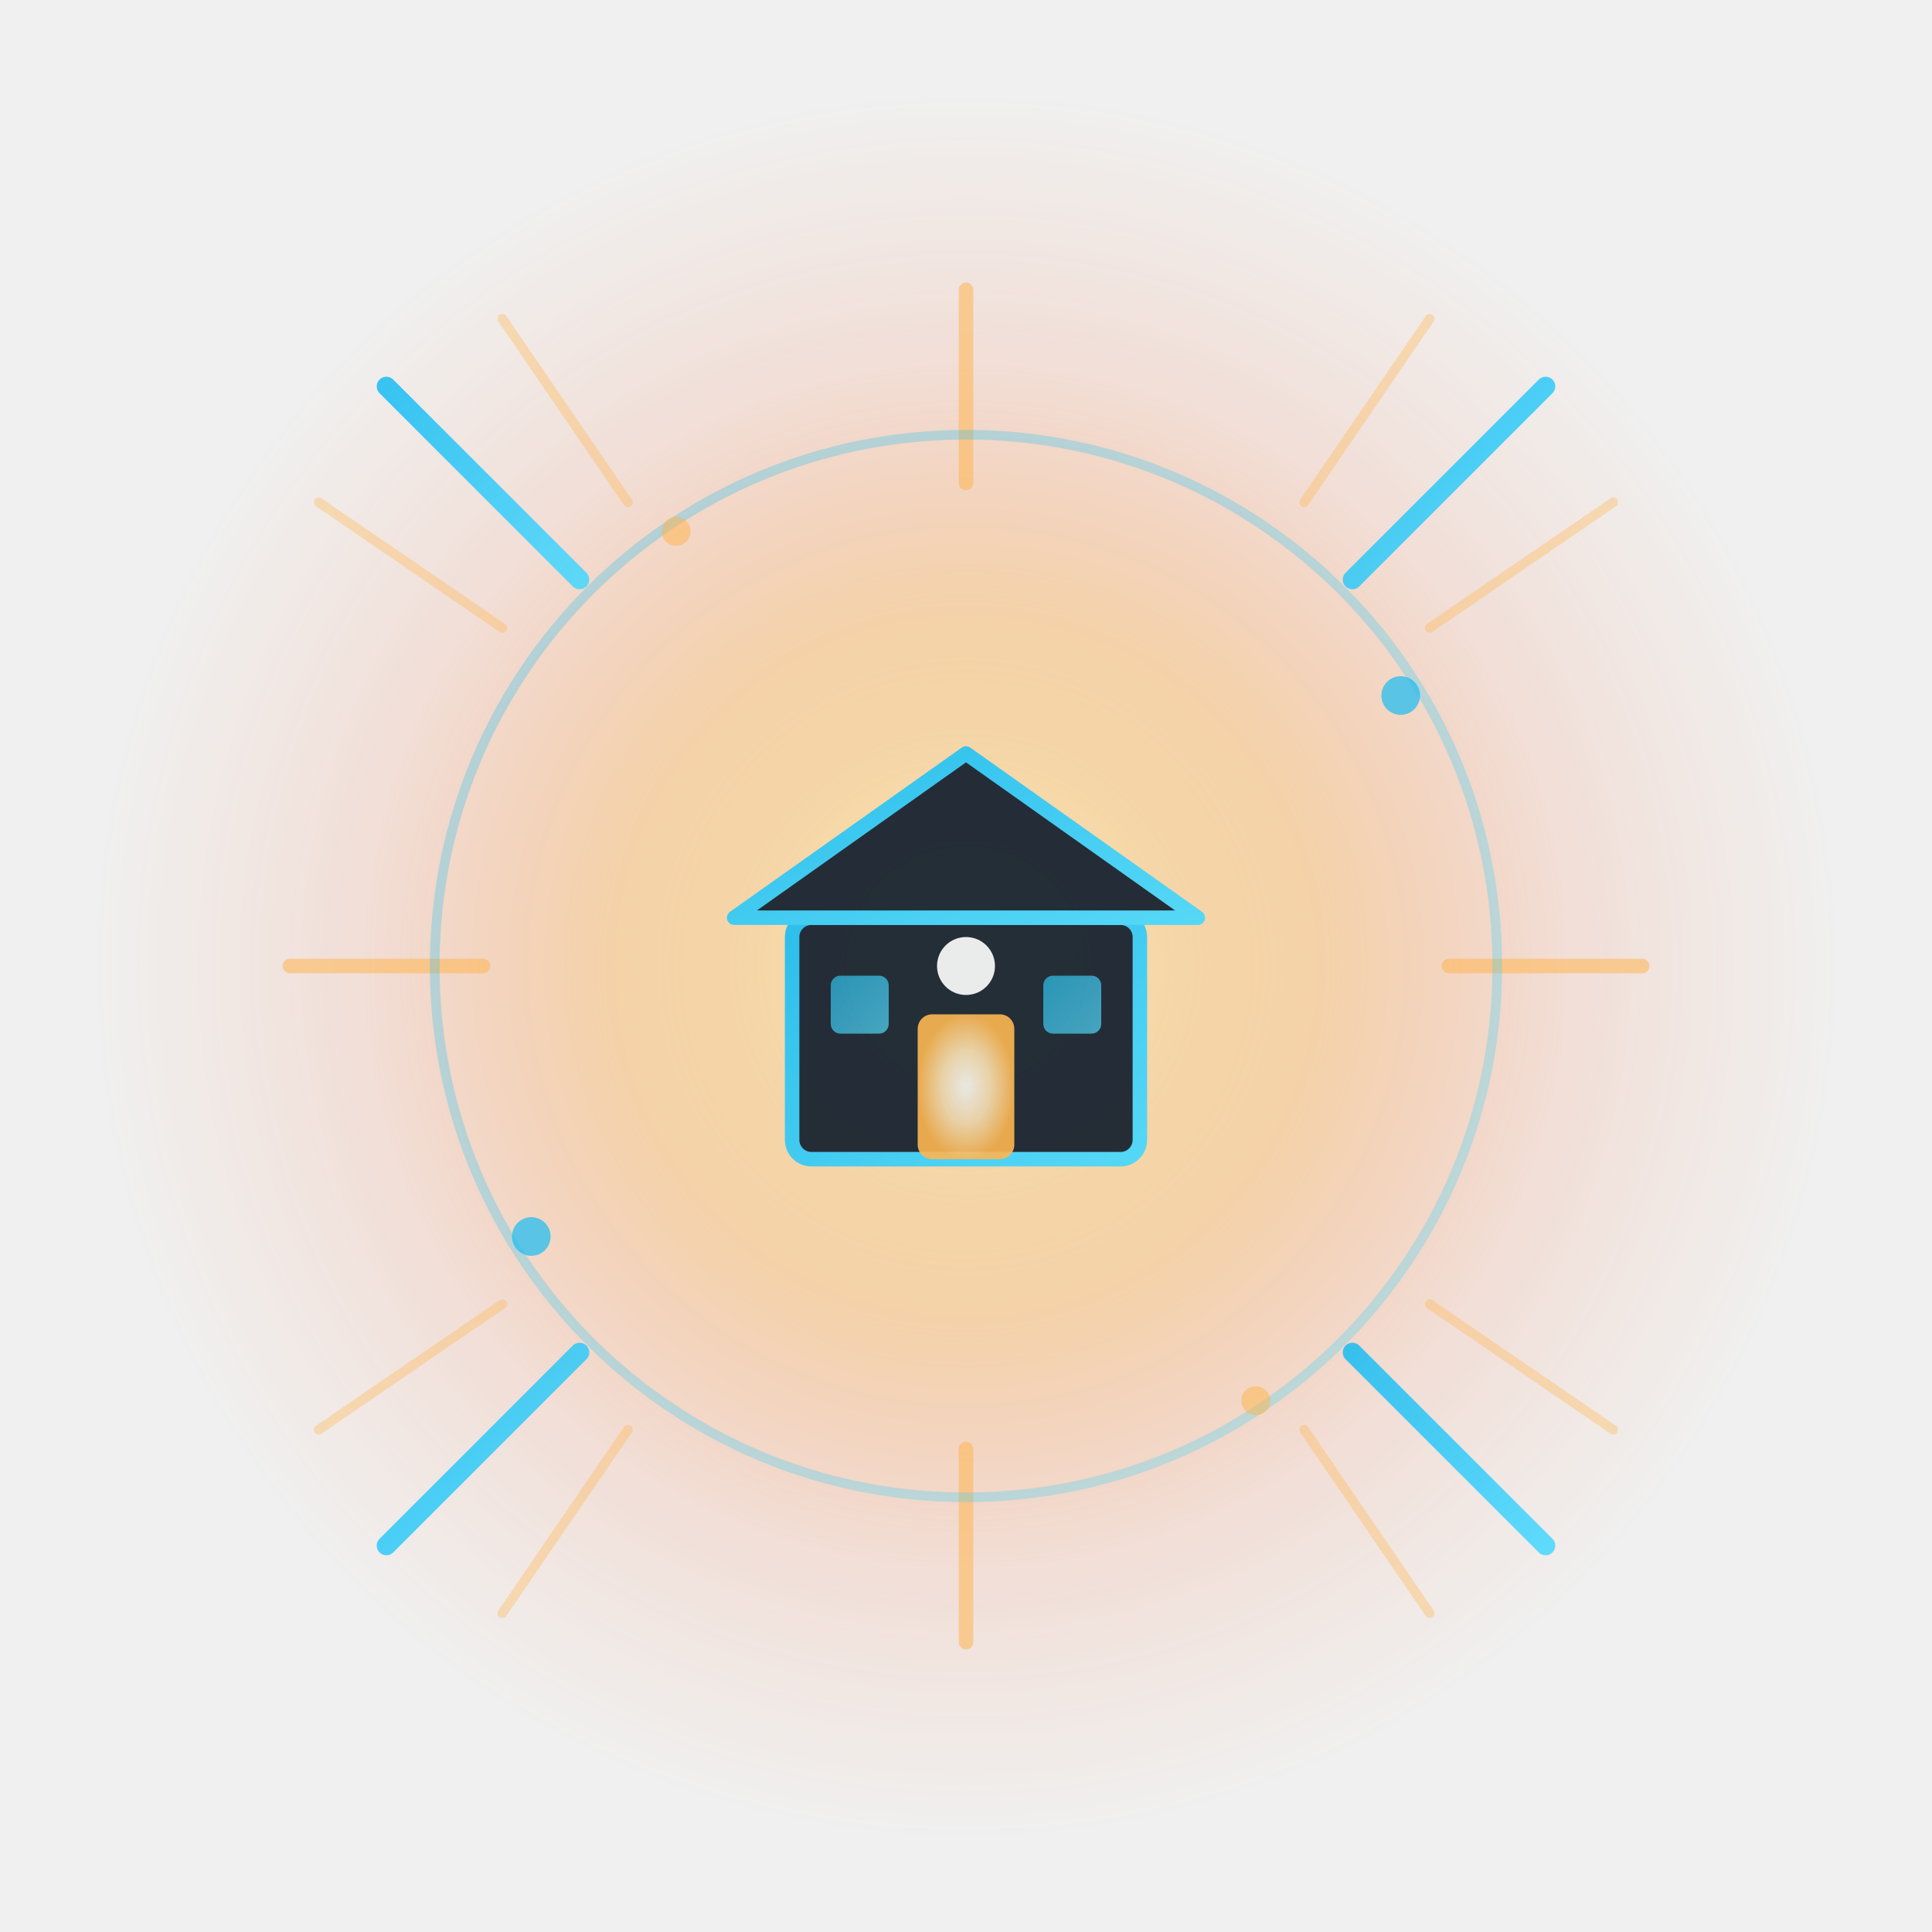
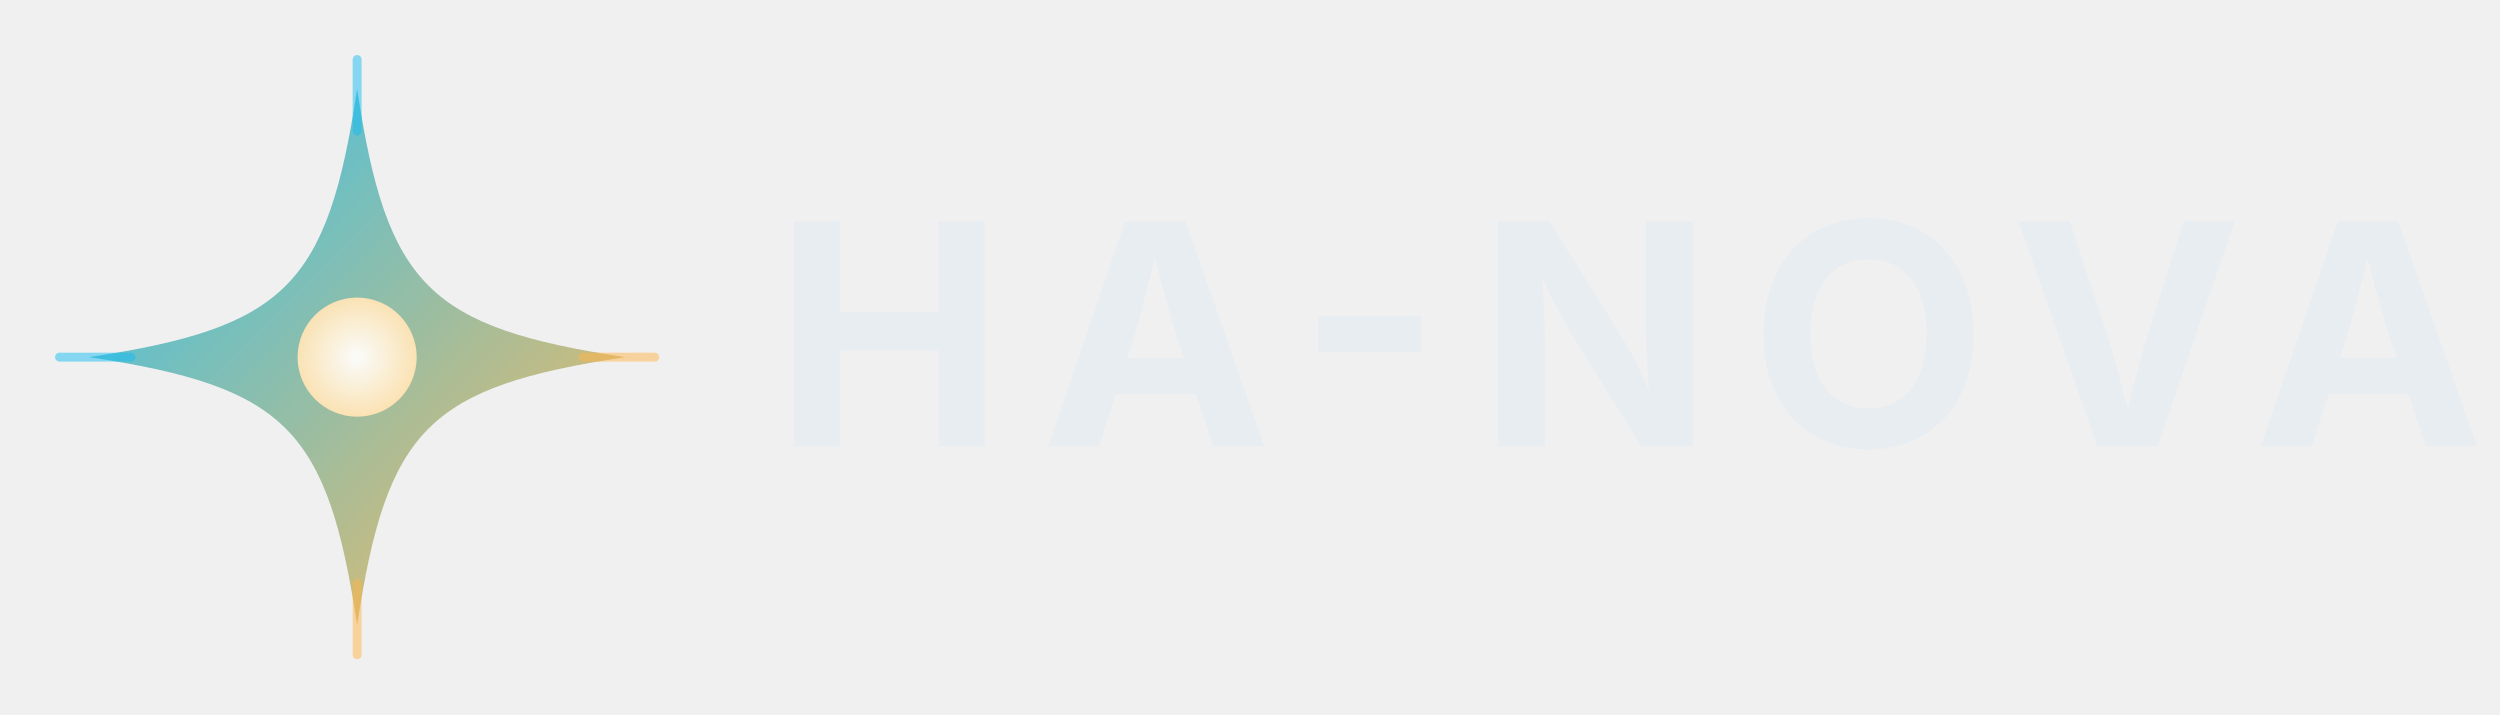
- <svg xmlns="http://www.w3.org/2000/svg" viewBox="0 0 200 200" width="200" height="200">
+ <svg xmlns="http://www.w3.org/2000/svg" viewBox="0 0 420 120" width="420" height="120" role="img" aria-labelledby="logo-title">
  <defs>
-     <radialGradient id="nova-glow" cx="50%" cy="50%" r="50%">
-       <stop offset="0%" stop-color="#FFD666" stop-opacity="0.9" />
-       <stop offset="40%" stop-color="#FF8C00" stop-opacity="0.6" />
-       <stop offset="70%" stop-color="#FF4500" stop-opacity="0.2" />
-       <stop offset="100%" stop-color="#FF4500" stop-opacity="0" />
+     <linearGradient id="star-grad" x1="0%" y1="0%" x2="100%" y2="100%">
+       <stop offset="0%" stop-color="#18BCF2" />
+       <stop offset="100%" stop-color="#FFB347" />
+     </linearGradient>
+     <radialGradient id="core-grad" cx="50%" cy="50%" r="50%">
+       <stop offset="0%" stop-color="#FFFFFF" />
+       <stop offset="100%" stop-color="#FFE4B5" />
    </radialGradient>
-     <radialGradient id="nova-core" cx="50%" cy="50%" r="50%">
-       <stop offset="0%" stop-color="#FFFFFF" />
-       <stop offset="50%" stop-color="#FFE4B5" />
-       <stop offset="100%" stop-color="#FFB347" />
-     </radialGradient>
-     <linearGradient id="ha-blue" x1="0%" y1="0%" x2="100%" y2="100%">
-       <stop offset="0%" stop-color="#18BCF2" />
-       <stop offset="100%" stop-color="#44D7FF" />
-     </linearGradient>
  </defs>
-   <circle cx="100" cy="100" r="90" fill="url(#nova-glow)" opacity="0.5" />
-   <g opacity="0.85">
-     <line x1="100" y1="15" x2="100" y2="45" stroke="url(#ha-blue)" stroke-width="2.5" stroke-linecap="round" />
-     <line x1="100" y1="155" x2="100" y2="185" stroke="url(#ha-blue)" stroke-width="2.5" stroke-linecap="round" />
-     <line x1="15" y1="100" x2="45" y2="100" stroke="url(#ha-blue)" stroke-width="2.5" stroke-linecap="round" />
-     <line x1="155" y1="100" x2="185" y2="100" stroke="url(#ha-blue)" stroke-width="2.5" stroke-linecap="round" />
-     <line x1="40" y1="40" x2="60" y2="60" stroke="url(#ha-blue)" stroke-width="2" stroke-linecap="round" />
-     <line x1="160" y1="40" x2="140" y2="60" stroke="url(#ha-blue)" stroke-width="2" stroke-linecap="round" />
-     <line x1="40" y1="160" x2="60" y2="140" stroke="url(#ha-blue)" stroke-width="2" stroke-linecap="round" />
-     <line x1="160" y1="160" x2="140" y2="140" stroke="url(#ha-blue)" stroke-width="2" stroke-linecap="round" />
-     <line x1="100" y1="30" x2="100" y2="50" stroke="#FFB347" stroke-width="1.5" stroke-linecap="round" opacity="0.6" />
-     <line x1="100" y1="150" x2="100" y2="170" stroke="#FFB347" stroke-width="1.5" stroke-linecap="round" opacity="0.6" />
-     <line x1="30" y1="100" x2="50" y2="100" stroke="#FFB347" stroke-width="1.5" stroke-linecap="round" opacity="0.6" />
-     <line x1="150" y1="100" x2="170" y2="100" stroke="#FFB347" stroke-width="1.5" stroke-linecap="round" opacity="0.6" />
-     <line x1="52" y1="33" x2="65" y2="52" stroke="#FFB347" stroke-width="1" stroke-linecap="round" opacity="0.4" />
-     <line x1="148" y1="33" x2="135" y2="52" stroke="#FFB347" stroke-width="1" stroke-linecap="round" opacity="0.4" />
-     <line x1="52" y1="167" x2="65" y2="148" stroke="#FFB347" stroke-width="1" stroke-linecap="round" opacity="0.4" />
-     <line x1="148" y1="167" x2="135" y2="148" stroke="#FFB347" stroke-width="1" stroke-linecap="round" opacity="0.4" />
-     <line x1="33" y1="52" x2="52" y2="65" stroke="#FFB347" stroke-width="1" stroke-linecap="round" opacity="0.4" />
-     <line x1="167" y1="52" x2="148" y2="65" stroke="#FFB347" stroke-width="1" stroke-linecap="round" opacity="0.4" />
-     <line x1="33" y1="148" x2="52" y2="135" stroke="#FFB347" stroke-width="1" stroke-linecap="round" opacity="0.4" />
-     <line x1="167" y1="148" x2="148" y2="135" stroke="#FFB347" stroke-width="1" stroke-linecap="round" opacity="0.4" />
+   <g transform="translate(60, 60)">
+     <path d="M0,-45 C5,-12 12,-5 45,0 C12,5 5,12 0,45 C-5,12 -12,5 -45,0 C-12,-5 -5,-12 0,-45 Z" fill="url(#star-grad)" opacity="0.9" />
+     <circle cx="0" cy="0" r="10" fill="url(#core-grad)" opacity="0.95" />
+     <line x1="0" y1="-50" x2="0" y2="-38" stroke="#18BCF2" stroke-width="1.5" stroke-linecap="round" opacity="0.5" />
+     <line x1="0" y1="38" x2="0" y2="50" stroke="#FFB347" stroke-width="1.5" stroke-linecap="round" opacity="0.5" />
+     <line x1="-50" y1="0" x2="-38" y2="0" stroke="#18BCF2" stroke-width="1.5" stroke-linecap="round" opacity="0.5" />
+     <line x1="38" y1="0" x2="50" y2="0" stroke="#FFB347" stroke-width="1.5" stroke-linecap="round" opacity="0.5" />
  </g>
-   <circle cx="100" cy="100" r="55" fill="none" stroke="url(#ha-blue)" stroke-width="1" opacity="0.3" />
-   <g transform="translate(100, 100)" opacity="0.9">
-     <rect x="-18" y="-5" width="36" height="25" rx="2" fill="#0D1B2A" stroke="url(#ha-blue)" stroke-width="1.5" />
-     <polygon points="-24,-5 0,-22 24,-5" fill="#0D1B2A" stroke="url(#ha-blue)" stroke-width="1.5" stroke-linejoin="round" />
-     <rect x="-5" y="5" width="10" height="15" rx="1.5" fill="url(#nova-core)" opacity="0.9" />
-     <rect x="-14" y="1" width="6" height="6" rx="1" fill="url(#ha-blue)" opacity="0.7" />
-     <rect x="8" y="1" width="6" height="6" rx="1" fill="url(#ha-blue)" opacity="0.7" />
-   </g>
-   <circle cx="100" cy="100" r="3" fill="white" opacity="0.9" />
-   <circle cx="145" cy="72" r="2" fill="#18BCF2" opacity="0.7" />
-   <circle cx="55" cy="128" r="2" fill="#18BCF2" opacity="0.7" />
-   <circle cx="130" cy="145" r="1.5" fill="#FFB347" opacity="0.5" />
-   <circle cx="70" cy="55" r="1.5" fill="#FFB347" opacity="0.5" />
+   <text x="130" y="75" font-family="system-ui, -apple-system, 'Segoe UI', sans-serif" font-size="52" font-weight="700" fill="#E8EDF2" letter-spacing="6">HA-NOVA</text>
</svg>
